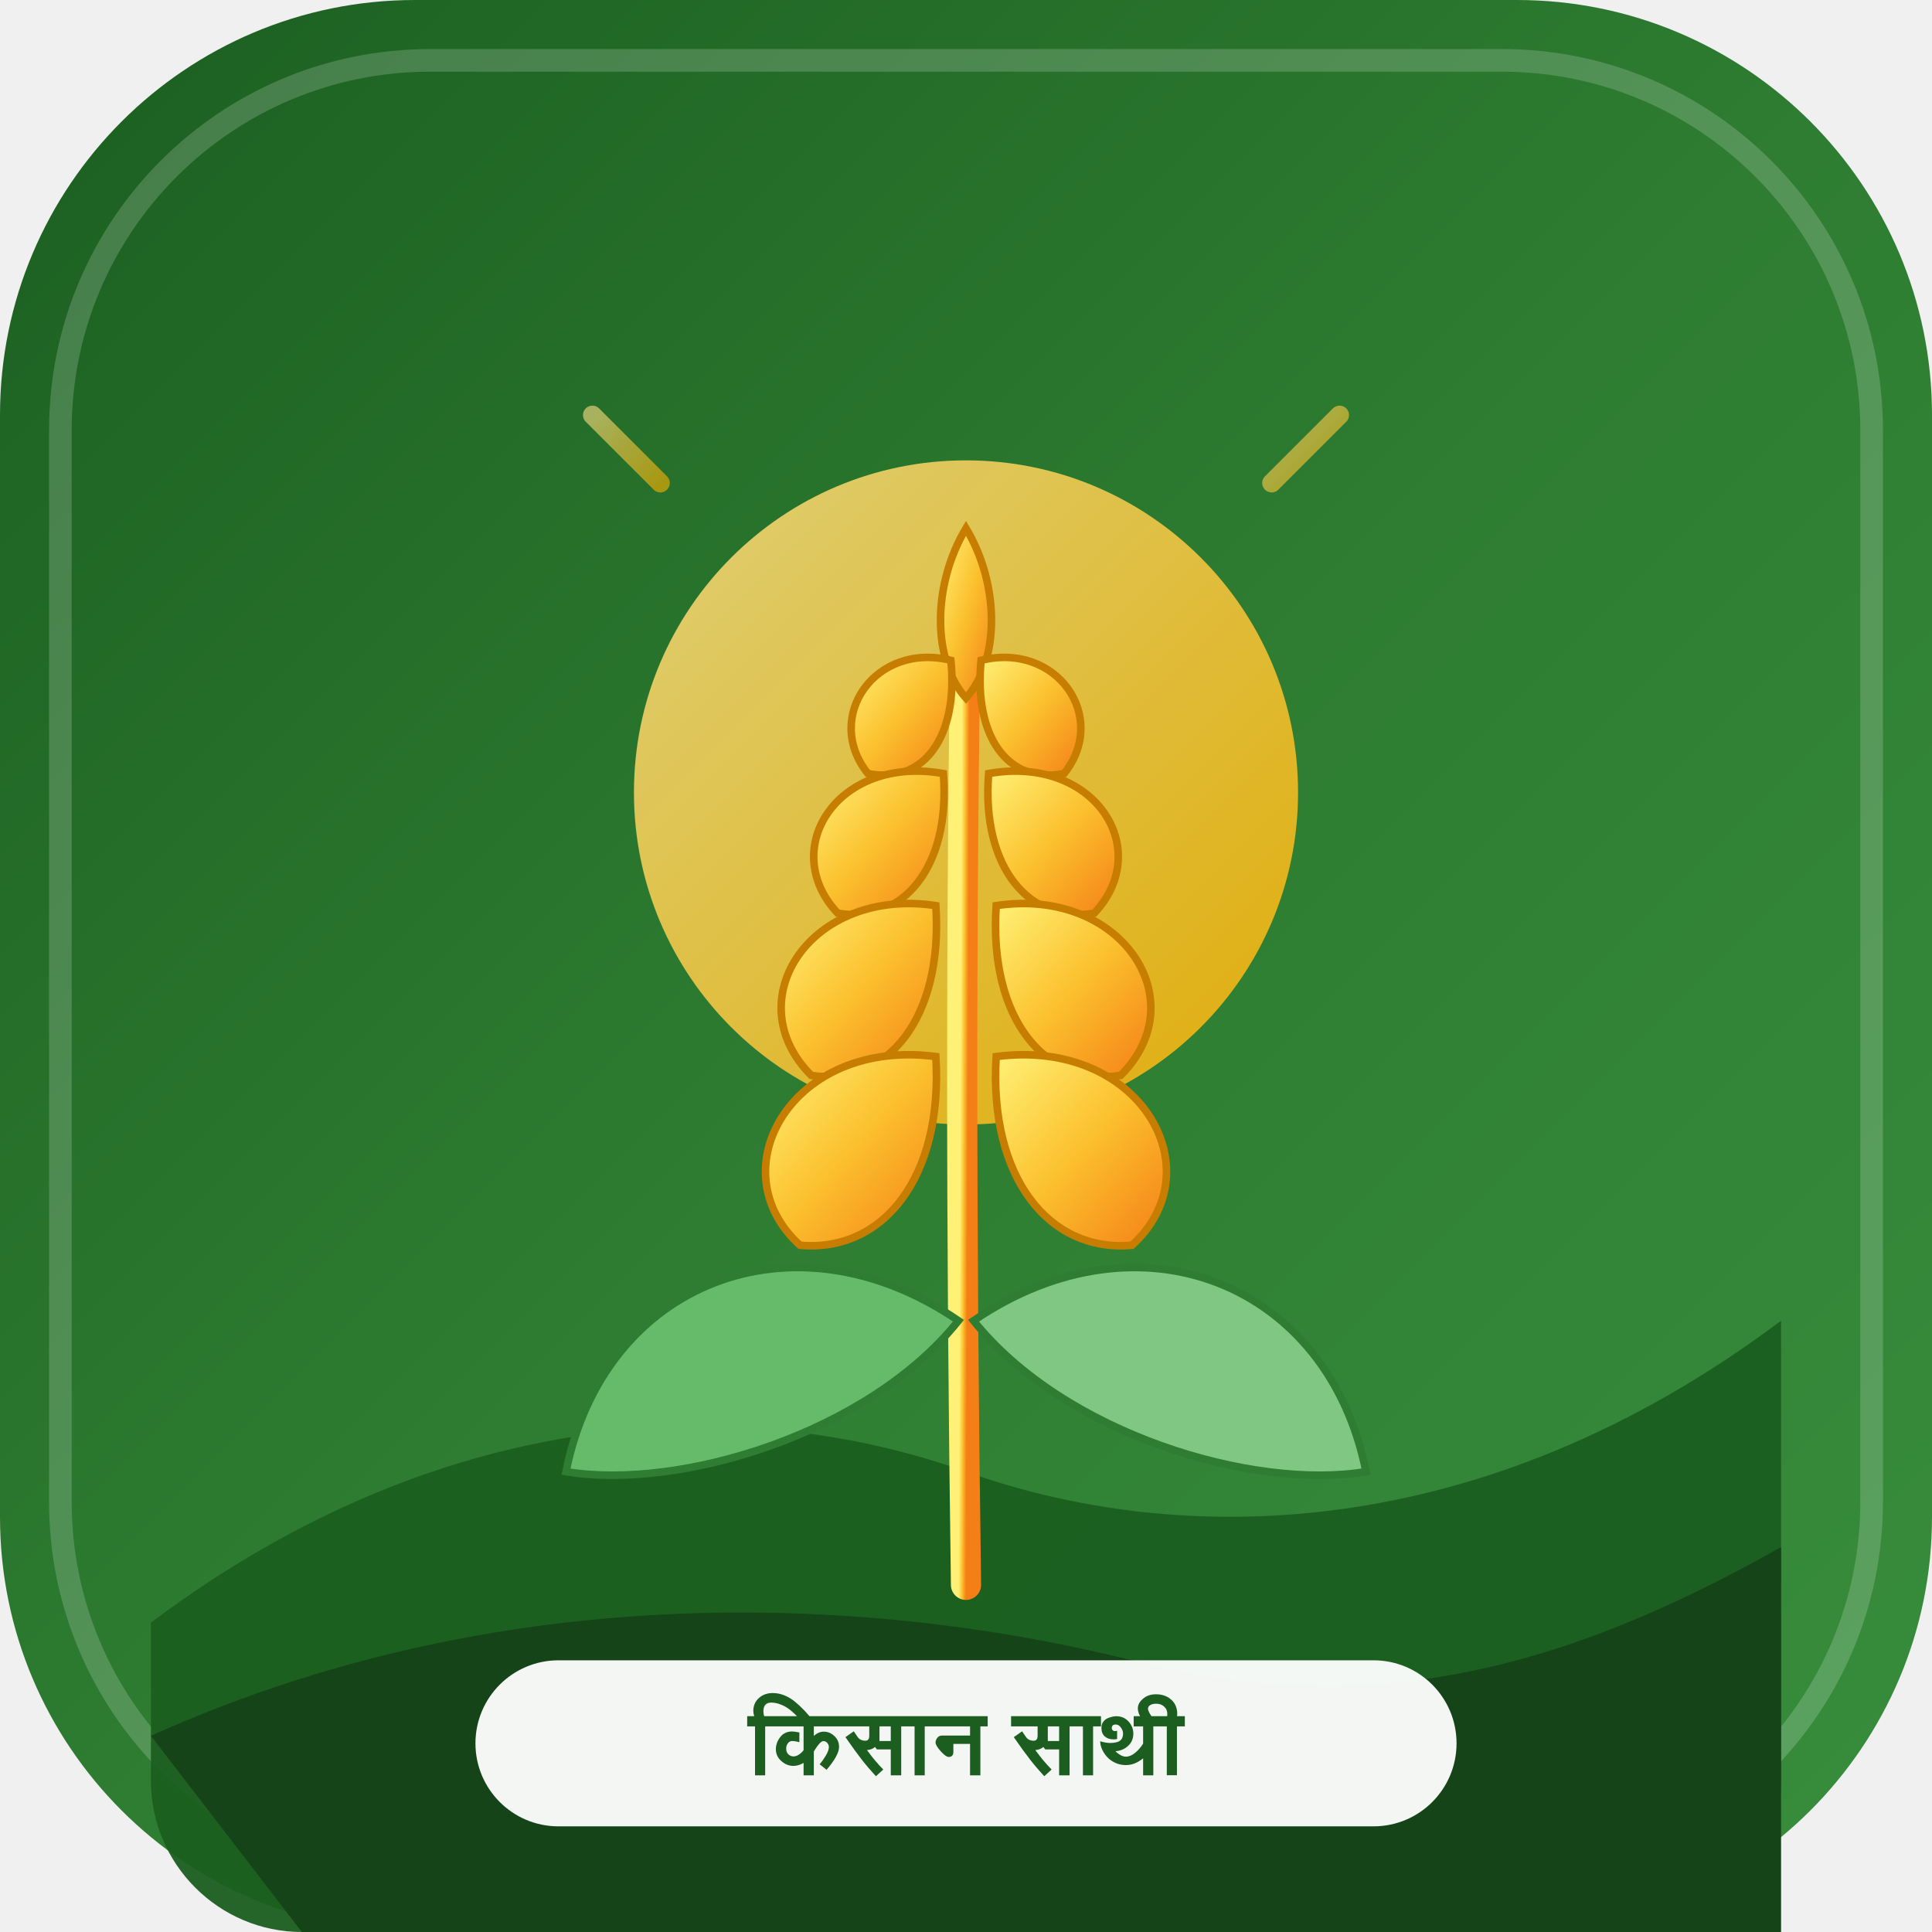
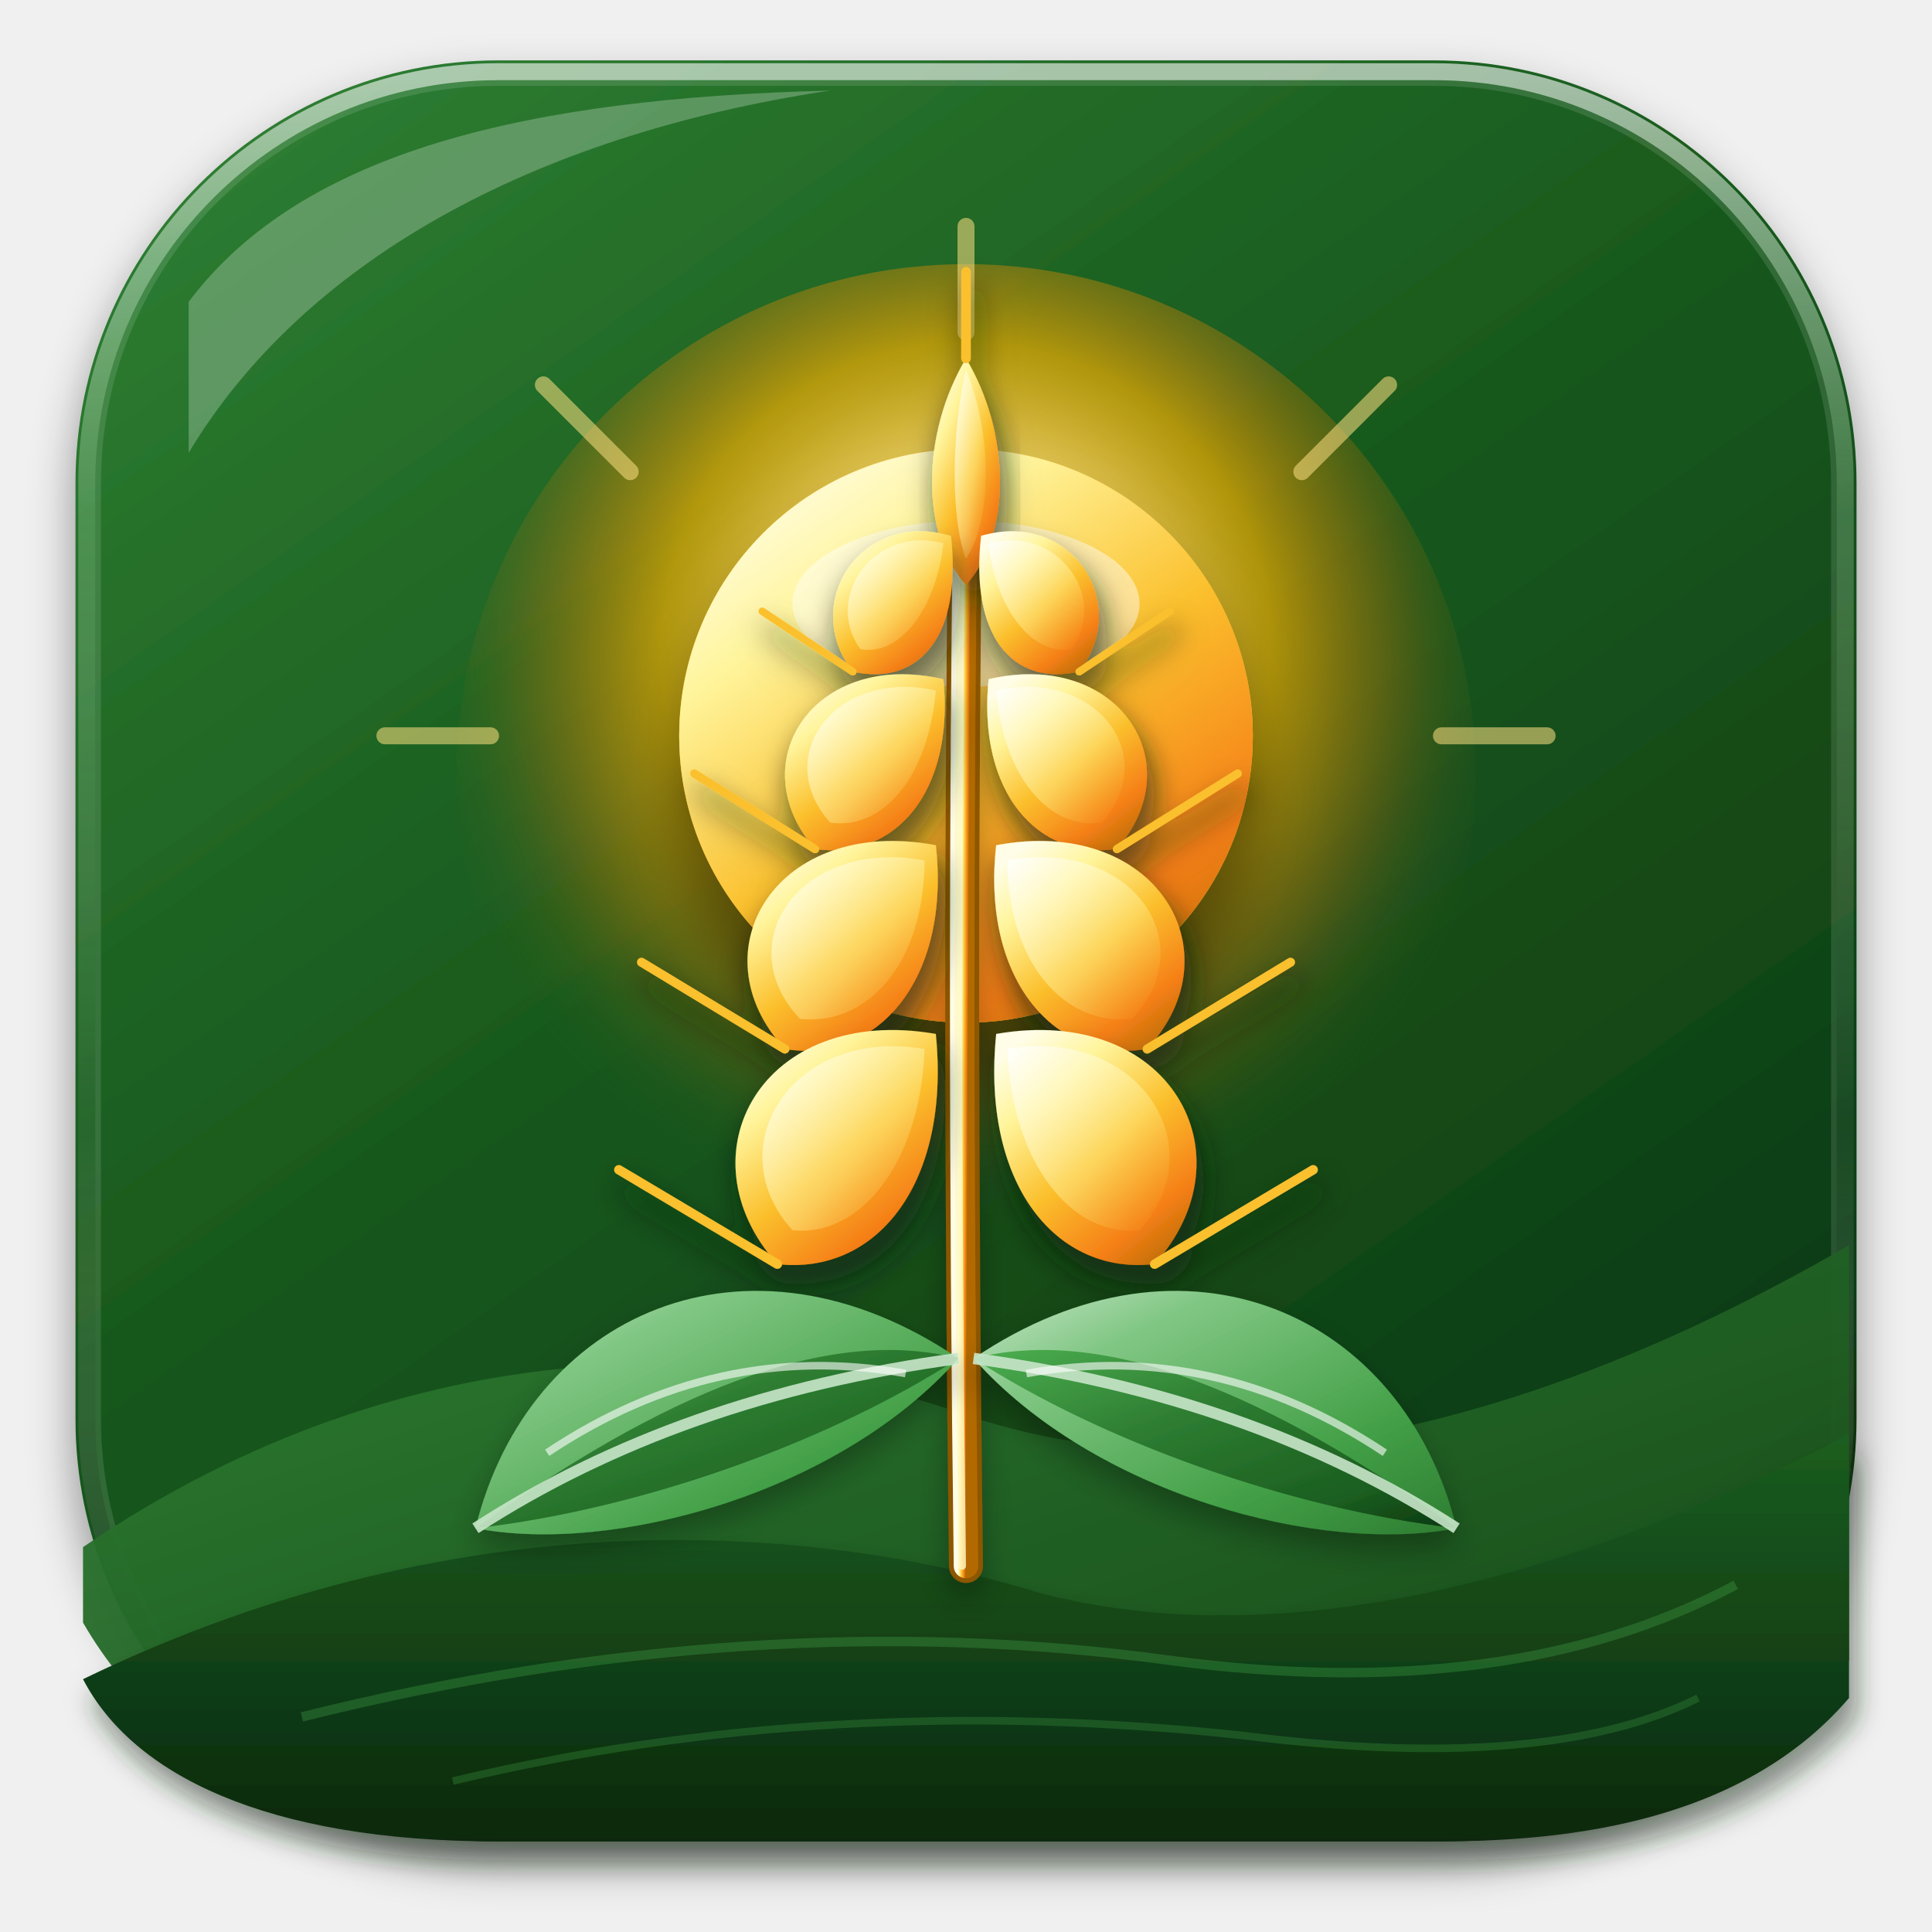
<svg xmlns="http://www.w3.org/2000/svg" viewBox="0 0 512 512" width="512" height="512">
  <defs>
-     <linearGradient id="bgGrad" x1="0%" y1="0%" x2="100%" y2="100%">
+     <linearGradient id="bgGrad3D" x1="15%" y1="0%" x2="85%" y2="100%">
+       <stop offset="0%" stop-color="#2e7d32" />
+       <stop offset="35%" stop-color="#1b5e20" />
+       <stop offset="85%" stop-color="#0e3d13" />
+       <stop offset="100%" stop-color="#08260b" />
+     </linearGradient>
+     <linearGradient id="rimGrad" x1="0%" y1="0%" x2="0%" y2="100%">
+       <stop offset="0%" stop-color="#ffffff" stop-opacity="0.6" />
+       <stop offset="25%" stop-color="#a5d6a7" stop-opacity="0.3" />
+       <stop offset="60%" stop-color="#ffffff" stop-opacity="0.05" />
+       <stop offset="100%" stop-color="#000000" stop-opacity="0.4" />
+     </linearGradient>
+     <radialGradient id="sunGlow" cx="50%" cy="40%" r="55%" fx="50%" fy="35%">
+       <stop offset="0%" stop-color="#fff9c4" stop-opacity="1" />
+       <stop offset="25%" stop-color="#ffe082" stop-opacity="0.95" />
+       <stop offset="55%" stop-color="#ffb300" stop-opacity="0.65" />
+       <stop offset="80%" stop-color="#f57c00" stop-opacity="0.2" />
+       <stop offset="100%" stop-color="#1b5e20" stop-opacity="0" />
+     </radialGradient>
+     <linearGradient id="goldGrain3D" x1="20%" y1="0%" x2="90%" y2="100%">
+       <stop offset="0%" stop-color="#fffde7" />
+       <stop offset="20%" stop-color="#fff59d" />
+       <stop offset="50%" stop-color="#fbc02d" />
+       <stop offset="80%" stop-color="#f57f17" />
+       <stop offset="100%" stop-color="#b26a00" />
+     </linearGradient>
+     <linearGradient id="grainHi" x1="0%" y1="0%" x2="100%" y2="100%">
+       <stop offset="0%" stop-color="#ffffff" stop-opacity="0.9" />
+       <stop offset="60%" stop-color="#fff59d" stop-opacity="0.4" />
+       <stop offset="100%" stop-color="#fbc02d" stop-opacity="0" />
+     </linearGradient>
+     <linearGradient id="leafGradLight" x1="0%" y1="0%" x2="100%" y2="100%">
+       <stop offset="0%" stop-color="#c8e6c9" />
+       <stop offset="25%" stop-color="#81c784" />
+       <stop offset="70%" stop-color="#43a047" />
+       <stop offset="100%" stop-color="#2e7d32" />
+     </linearGradient>
+     <linearGradient id="leafGradDark" x1="0%" y1="0%" x2="100%" y2="100%">
+       <stop offset="0%" stop-color="#4caf50" />
+       <stop offset="40%" stop-color="#2e7d32" />
+       <stop offset="80%" stop-color="#1b5e20" />
+       <stop offset="100%" stop-color="#0b380f" />
+     </linearGradient>
+     <linearGradient id="fieldGrad1" x1="0%" y1="0%" x2="100%" y2="100%">
+       <stop offset="0%" stop-color="#2e7d32" />
+       <stop offset="100%" stop-color="#144617" />
+     </linearGradient>
+     <linearGradient id="fieldGrad2" x1="0%" y1="0%" x2="0%" y2="100%">
      <stop offset="0%" stop-color="#1b5e20" />
-       <stop offset="50%" stop-color="#2e7d32" />
-       <stop offset="100%" stop-color="#388e3c" />
+       <stop offset="100%" stop-color="#0a280d" />
    </linearGradient>
-     <linearGradient id="goldGrad" x1="0%" y1="0%" x2="100%" y2="100%">
-       <stop offset="0%" stop-color="#fff176" />
-       <stop offset="50%" stop-color="#fbc02d" />
-       <stop offset="100%" stop-color="#f57f17" />
-     </linearGradient>
-     <linearGradient id="sunGrad" x1="0%" y1="0%" x2="100%" y2="100%">
-       <stop offset="0%" stop-color="#ffe082" />
-       <stop offset="100%" stop-color="#ffb300" />
-     </linearGradient>
+     <filter id="shadow3D" x="-20%" y="-20%" width="150%" height="150%">
+       <feDropShadow dx="0" dy="12" stdDeviation="10" flood-color="#000000" flood-opacity="0.45" />
+       <feDropShadow dx="0" dy="4" stdDeviation="4" flood-color="#000000" flood-opacity="0.3" />
+     </filter>
+     <filter id="grainShadow" x="-30%" y="-30%" width="160%" height="160%">
+       <feDropShadow dx="2" dy="5" stdDeviation="3.5" flood-color="#0a2a0d" flood-opacity="0.5" />
+     </filter>
+     <filter id="deepShadow" x="-20%" y="-20%" width="140%" height="140%">
+       <feGaussianBlur in="SourceAlpha" stdDeviation="8" />
+       <feOffset dx="0" dy="14" result="offsetblur" />
+       <feComponentTransfer>
+         <feFuncA type="linear" slope="0.5" />
+       </feComponentTransfer>
+       <feMerge>
+         <feMergeNode />
+         <feMergeNode in="SourceGraphic" />
+       </feMerge>
+     </filter>
+     <filter id="squircleShadow" x="-10%" y="-10%" width="120%" height="125%">
+       <feDropShadow dx="0" dy="18" stdDeviation="16" flood-color="#051a08" flood-opacity="0.55" />
+       <feDropShadow dx="0" dy="6" stdDeviation="6" flood-color="#000000" flood-opacity="0.4" />
+     </filter>
  </defs>
-   <rect width="512" height="512" rx="110" fill="url(#bgGrad)" />
-   <rect x="16" y="16" width="480" height="480" rx="98" fill="none" stroke="rgba(255,255,255,0.18)" stroke-width="6" />
-   <circle cx="256" cy="210" r="88" fill="url(#sunGrad)" opacity="0.85" />
-   <g stroke="url(#sunGrad)" stroke-width="5" stroke-linecap="round" opacity="0.6">
-     <line x1="256" y1="95" x2="256" y2="70" />
-     <line x1="337" y1="128" x2="355" y2="110" />
-     <line x1="371" y1="210" x2="396" y2="210" />
-     <line x1="175" y1="128" x2="157" y2="110" />
-     <line x1="141" y1="210" x2="116" y2="210" />
+   <rect x="20" y="16" width="472" height="472" rx="112" fill="url(#bgGrad3D)" filter="url(#squircleShadow)" />
+   <rect x="23" y="19" width="466" height="466" rx="109" fill="none" stroke="url(#rimGrad)" stroke-width="4.5" />
+   <rect x="26" y="22" width="460" height="460" rx="106" fill="none" stroke="rgba(255,255,255,0.12)" stroke-width="1.5" />
+   <circle cx="256" cy="205" r="135" fill="url(#sunGlow)" />
+   <circle cx="256" cy="195" r="76" fill="#fbc02d" opacity="0.9" filter="url(#deepShadow)" />
+   <circle cx="256" cy="195" r="76" fill="url(#goldGrain3D)" />
+   <ellipse cx="256" cy="160" rx="46" ry="22" fill="#ffffff" opacity="0.45" />
+   <g stroke="#ffe082" stroke-width="4.5" stroke-linecap="round" opacity="0.55">
+     <line x1="256" y1="88" x2="256" y2="60" />
+     <line x1="345" y1="125" x2="368" y2="102" />
+     <line x1="382" y1="195" x2="410" y2="195" />
+     <line x1="167" y1="125" x2="144" y2="102" />
+     <line x1="130" y1="195" x2="102" y2="195" />
  </g>
-   <path d="M40 430 C120 370, 200 370, 256 390 C312 410, 392 410, 472 350 L472 472 C472 494, 454 512, 432 512 L80 512 C58 512, 40 494, 40 472 Z" fill="#1b5e20" opacity="0.95" />
-   <path d="M40 460 C140 415, 240 425, 300 440 C360 455, 410 445, 472 410 L472 512 L80 512 Z" fill="#144417" />
-   <g fill="url(#goldGrad)" stroke="#c67d00" stroke-width="2">
-     <path d="M256 160 Q254 280 256 420" stroke="url(#goldGrad)" stroke-width="8" stroke-linecap="round" fill="none" />
-     <path d="M256 140 C265 155, 265 175, 256 185 C247 175, 247 155, 256 140 Z" />
-     <path d="M252 175 C232 170, 218 190, 230 205 C245 208, 254 195, 252 175 Z" />
-     <path d="M260 175 C280 170, 294 190, 282 205 C267 208, 258 195, 260 175 Z" />
-     <path d="M250 205 C222 200, 206 225, 222 242 C239 245, 252 230, 250 205 Z" />
-     <path d="M262 205 C290 200, 306 225, 290 242 C273 245, 260 230, 262 205 Z" />
-     <path d="M248 240 C215 235, 195 265, 215 285 C235 288, 250 270, 248 240 Z" />
-     <path d="M264 240 C297 235, 317 265, 297 285 C277 288, 262 270, 264 240 Z" />
-     <path d="M248 280 C210 275, 190 310, 212 330 C234 332, 250 312, 248 280 Z" />
-     <path d="M264 280 C302 275, 322 310, 300 330 C278 332, 262 312, 264 280 Z" />
+   <path d="M22 410 C110 350, 200 355, 256 375 C315 395, 395 385, 490 330 L490 440 C465 480, 420 488, 380 488 L132 488 C90 488, 45 470, 22 430 Z" fill="url(#fieldGrad1)" opacity="0.95" />
+   <path d="M22 445 C125 395, 220 405, 275 422 C335 438, 410 422, 490 380 L490 450 C460 485, 410 488, 380 488 L132 488 C70 488, 35 470, 22 445 Z" fill="url(#fieldGrad2)" filter="url(#grainShadow)" />
+   <path d="M80 455 Q200 425 310 440 Q400 452 460 420" stroke="#43a047" stroke-width="2.5" fill="none" opacity="0.35" />
+   <path d="M120 472 Q220 448 330 460 Q410 470 450 450" stroke="#2e7d32" stroke-width="2" fill="none" opacity="0.45" />
+   <g filter="url(#shadow3D)">
+     <path d="M256 120 Q254 260 256 415" stroke="#8d5600" stroke-width="9" stroke-linecap="round" fill="none" />
+     <path d="M256 120 Q254 260 256 415" stroke="url(#goldGrain3D)" stroke-width="6.5" stroke-linecap="round" fill="none" />
+     <path d="M255 120 Q253 260 255 415" stroke="#fff9c4" stroke-width="2" stroke-linecap="round" fill="none" opacity="0.8" />
+     <g filter="url(#grainShadow)">
+       <path d="M256 95 C268 115, 268 142, 256 155 C244 142, 244 115, 256 95 Z" fill="url(#goldGrain3D)" />
+       <path d="M256 98 C263 115, 263 138, 256 148 C252 138, 252 115, 256 98 Z" fill="url(#grainHi)" />
+       <line x1="256" y1="95" x2="256" y2="72" stroke="#fbc02d" stroke-width="2.5" stroke-linecap="round" />
+     </g>
+     <g filter="url(#grainShadow)">
+       <path d="M252 142 C228 135, 212 160, 226 178 C244 182, 255 168, 252 142 Z" fill="url(#goldGrain3D)" />
+       <path d="M250 144 C232 139, 218 158, 228 172 C238 174, 248 162, 250 144 Z" fill="url(#grainHi)" />
+       <line x1="226" y1="178" x2="202" y2="162" stroke="#fbc02d" stroke-width="2" stroke-linecap="round" />
+     </g>
+     <g filter="url(#grainShadow)">
+       <path d="M260 142 C284 135, 300 160, 286 178 C268 182, 257 168, 260 142 Z" fill="url(#goldGrain3D)" />
+       <path d="M262 144 C280 139, 294 158, 284 172 C274 174, 264 162, 262 144 Z" fill="url(#grainHi)" />
+       <line x1="286" y1="178" x2="310" y2="162" stroke="#fbc02d" stroke-width="2" stroke-linecap="round" />
+     </g>
+     <g filter="url(#grainShadow)">
+       <path d="M250 180 C216 172, 196 202, 216 225 C237 228, 253 210, 250 180 Z" fill="url(#goldGrain3D)" />
+       <path d="M248 183 C222 177, 204 200, 220 218 C234 220, 246 206, 248 183 Z" fill="url(#grainHi)" />
+       <line x1="216" y1="225" x2="184" y2="205" stroke="#fbc02d" stroke-width="2.2" stroke-linecap="round" />
+     </g>
+     <g filter="url(#grainShadow)">
+       <path d="M262 180 C296 172, 316 202, 296 225 C275 228, 259 210, 262 180 Z" fill="url(#goldGrain3D)" />
+       <path d="M264 183 C290 177, 308 200, 292 218 C278 220, 266 206, 264 183 Z" fill="url(#grainHi)" />
+       <line x1="296" y1="225" x2="328" y2="205" stroke="#fbc02d" stroke-width="2.2" stroke-linecap="round" />
+     </g>
+     <g filter="url(#grainShadow)">
+       <path d="M248 224 C206 216, 184 252, 208 278 C232 282, 252 260, 248 224 Z" fill="url(#goldGrain3D)" />
+       <path d="M245 228 C212 222, 193 250, 212 270 C230 272, 245 255, 245 228 Z" fill="url(#grainHi)" />
+       <line x1="208" y1="278" x2="170" y2="255" stroke="#fbc02d" stroke-width="2.4" stroke-linecap="round" />
+     </g>
+     <g filter="url(#grainShadow)">
+       <path d="M264 224 C306 216, 328 252, 304 278 C280 282, 260 260, 264 224 Z" fill="url(#goldGrain3D)" />
+       <path d="M267 228 C300 222, 319 250, 300 270 C282 272, 267 255, 267 228 Z" fill="url(#grainHi)" />
+       <line x1="304" y1="278" x2="342" y2="255" stroke="#fbc02d" stroke-width="2.4" stroke-linecap="round" />
+     </g>
+     <g filter="url(#grainShadow)">
+       <path d="M248 274 C202 266, 180 306, 206 335 C232 338, 252 314, 248 274 Z" fill="url(#goldGrain3D)" />
+       <path d="M245 278 C210 272, 190 304, 210 326 C228 328, 244 308, 245 278 Z" fill="url(#grainHi)" />
+       <line x1="206" y1="335" x2="164" y2="310" stroke="#fbc02d" stroke-width="2.5" stroke-linecap="round" />
+     </g>
+     <g filter="url(#grainShadow)">
+       <path d="M264 274 C310 266, 332 306, 306 335 C280 338, 260 314, 264 274 Z" fill="url(#goldGrain3D)" />
+       <path d="M267 278 C302 272, 322 304, 302 326 C284 328, 268 308, 267 278 Z" fill="url(#grainHi)" />
+       <line x1="306" y1="335" x2="348" y2="310" stroke="#fbc02d" stroke-width="2.5" stroke-linecap="round" />
+     </g>
  </g>
-   <path d="M254 350 C210 320, 160 340, 150 390 C180 395, 230 380, 254 350 Z" fill="#66bb6a" stroke="#2e7d32" stroke-width="2" />
-   <path d="M258 350 C302 320, 352 340, 362 390 C332 395, 282 380, 258 350 Z" fill="#81c784" stroke="#2e7d32" stroke-width="2" />
-   <rect x="126" y="440" width="260" height="44" rx="22" fill="#ffffff" opacity="0.95" />
-   <text x="256" y="470" font-family="'Segoe UI', Roboto, sans-serif" font-size="24" font-weight="bold" fill="#1b5e20" text-anchor="middle">किसान साथी</text>
+   <g filter="url(#shadow3D)">
+     <path d="M254 360 C198 322, 140 348, 126 405 C162 412, 222 396, 254 360 Z" fill="url(#leafGradLight)" />
+     <path d="M254 360 C215 350, 168 375, 126 405 C170 400, 220 382, 254 360 Z" fill="url(#leafGradDark)" />
+     <path d="M254 360 Q180 370 126 405" stroke="#c8e6c9" stroke-width="3" fill="none" opacity="0.9" />
+     <path d="M240 364 Q190 355 145 385" stroke="#ffffff" stroke-width="2" fill="none" opacity="0.6" />
+     <path d="M258 360 C314 322, 372 348, 386 405 C350 412, 290 396, 258 360 Z" fill="url(#leafGradLight)" />
+     <path d="M258 360 C297 350, 344 375, 386 405 C342 400, 292 382, 258 360 Z" fill="url(#leafGradDark)" />
+     <path d="M258 360 Q332 370 386 405" stroke="#c8e6c9" stroke-width="3" fill="none" opacity="0.9" />
+     <path d="M272 364 Q322 355 367 385" stroke="#ffffff" stroke-width="2" fill="none" opacity="0.6" />
+   </g>
+   <path d="M50 80 C80 40, 140 26, 220 24 C140 36, 80 70, 50 120 Z" fill="#ffffff" opacity="0.25" />
</svg>
